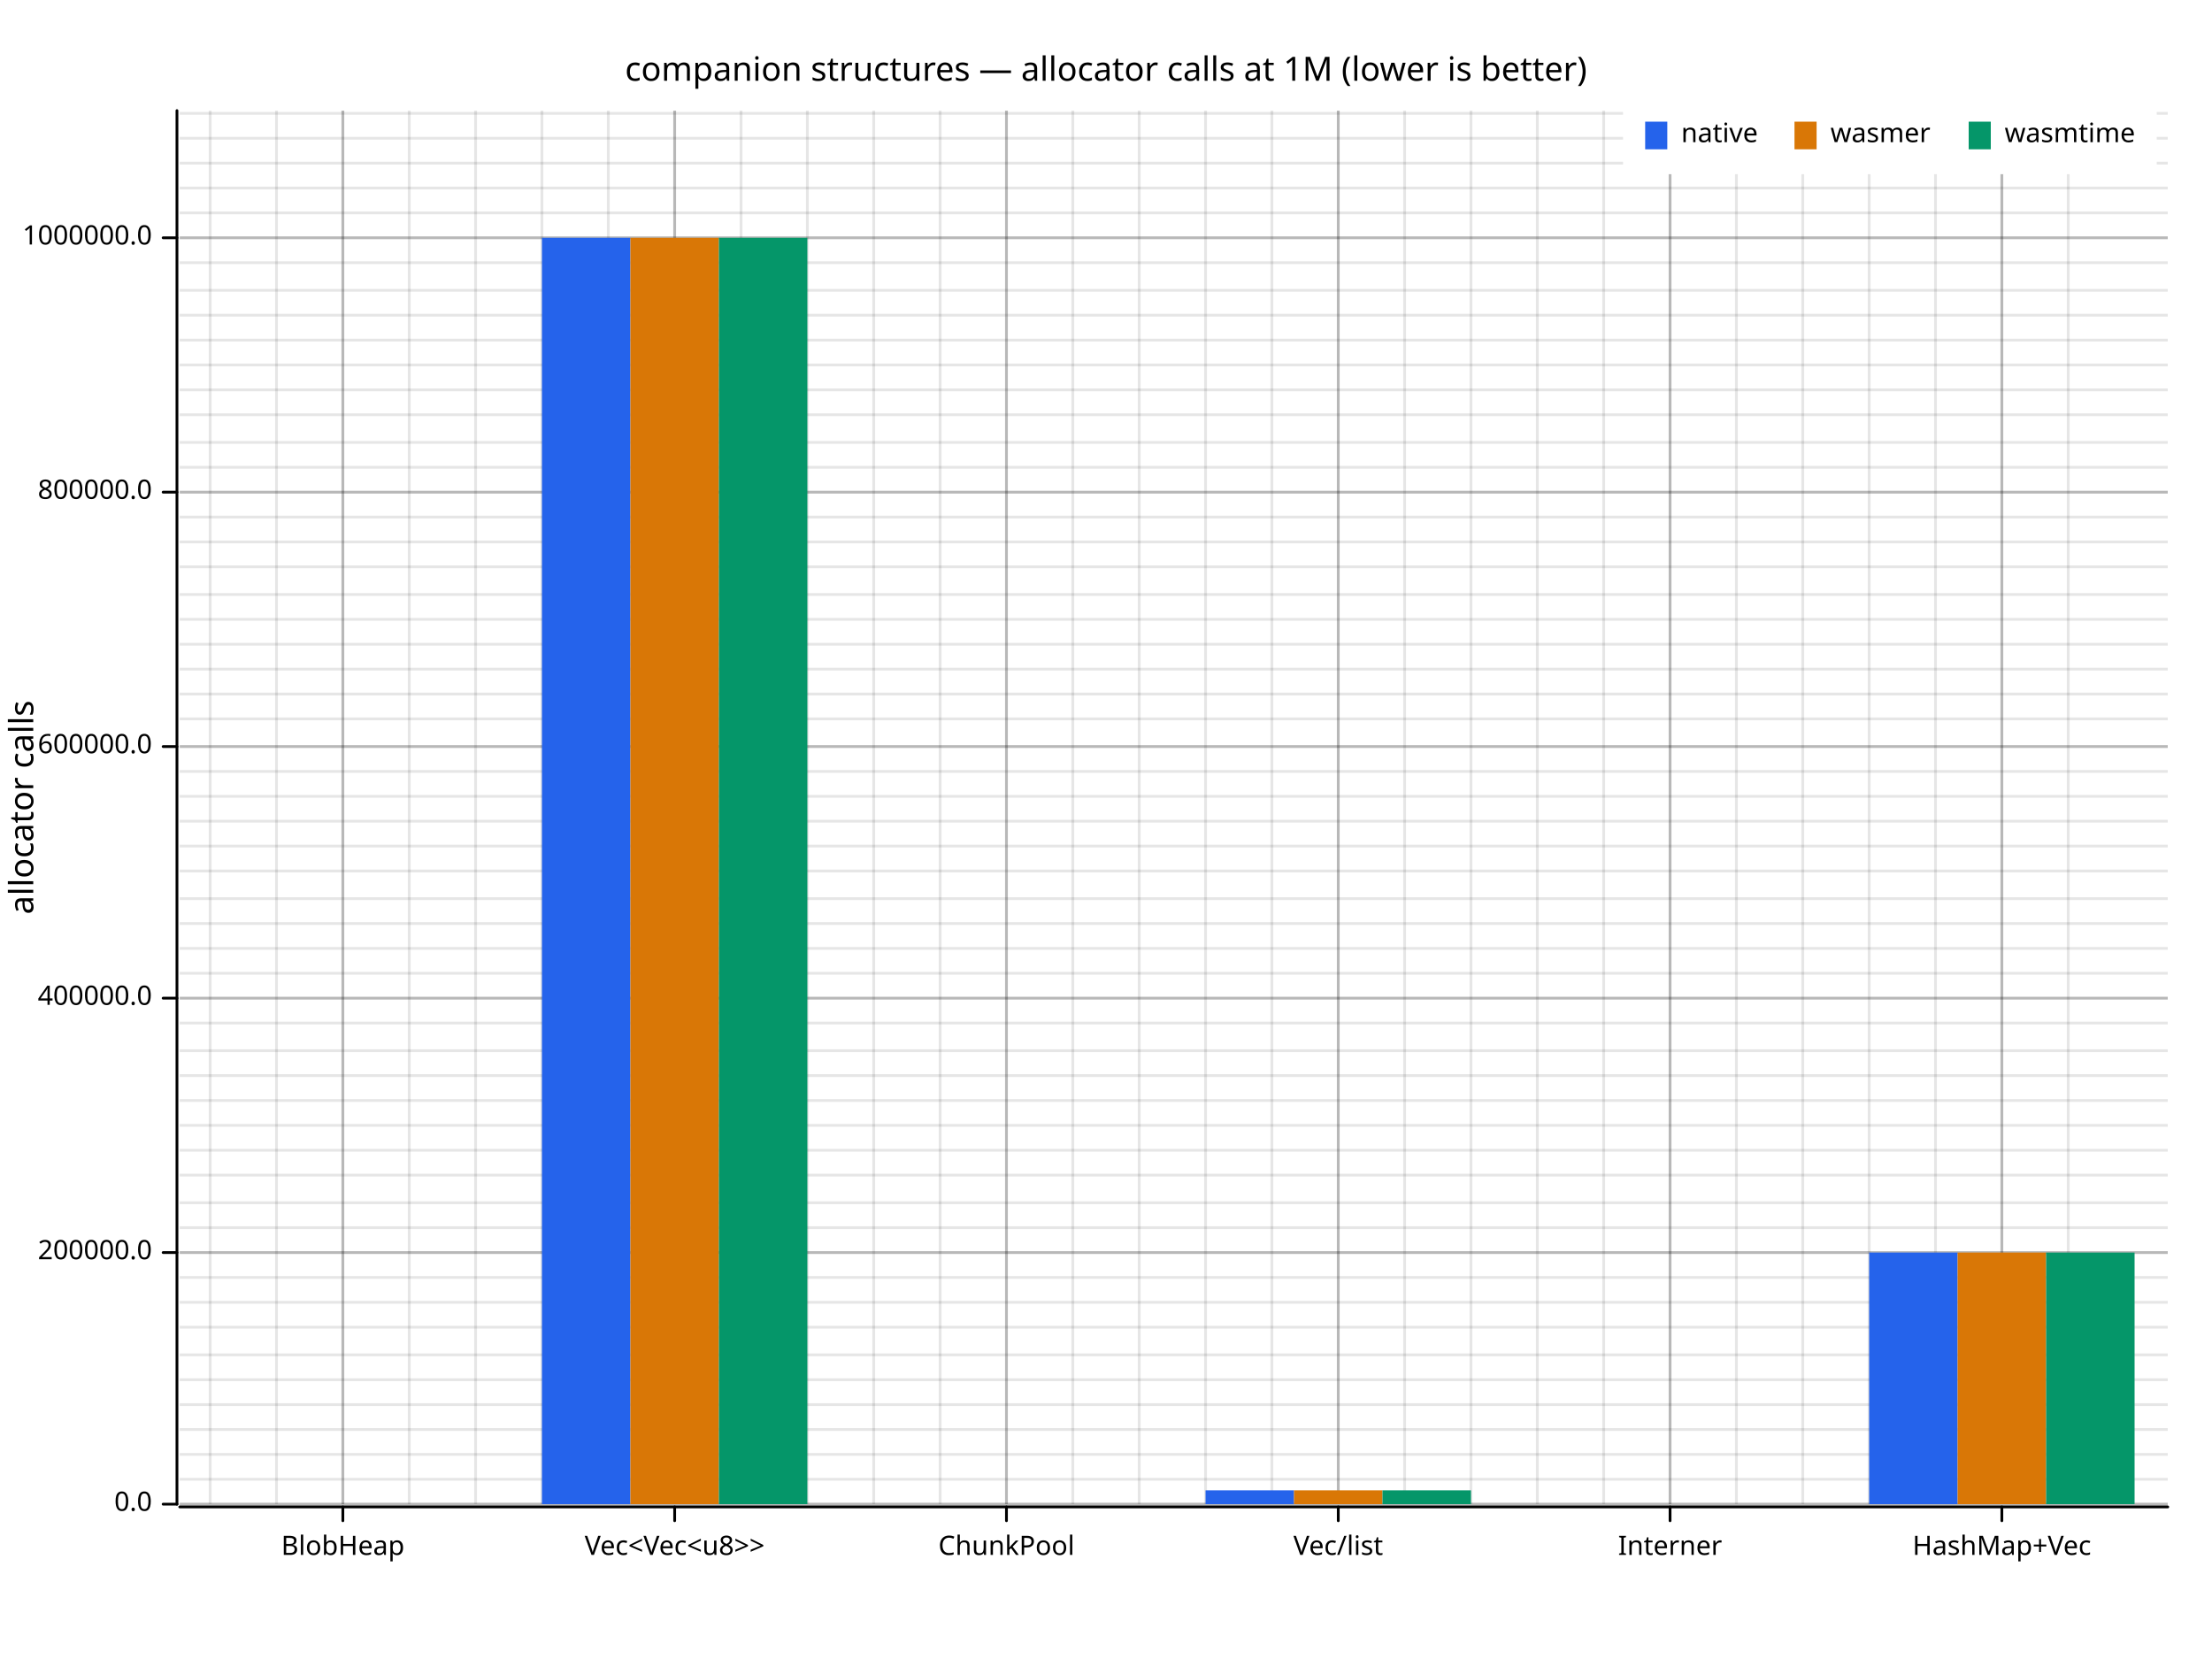
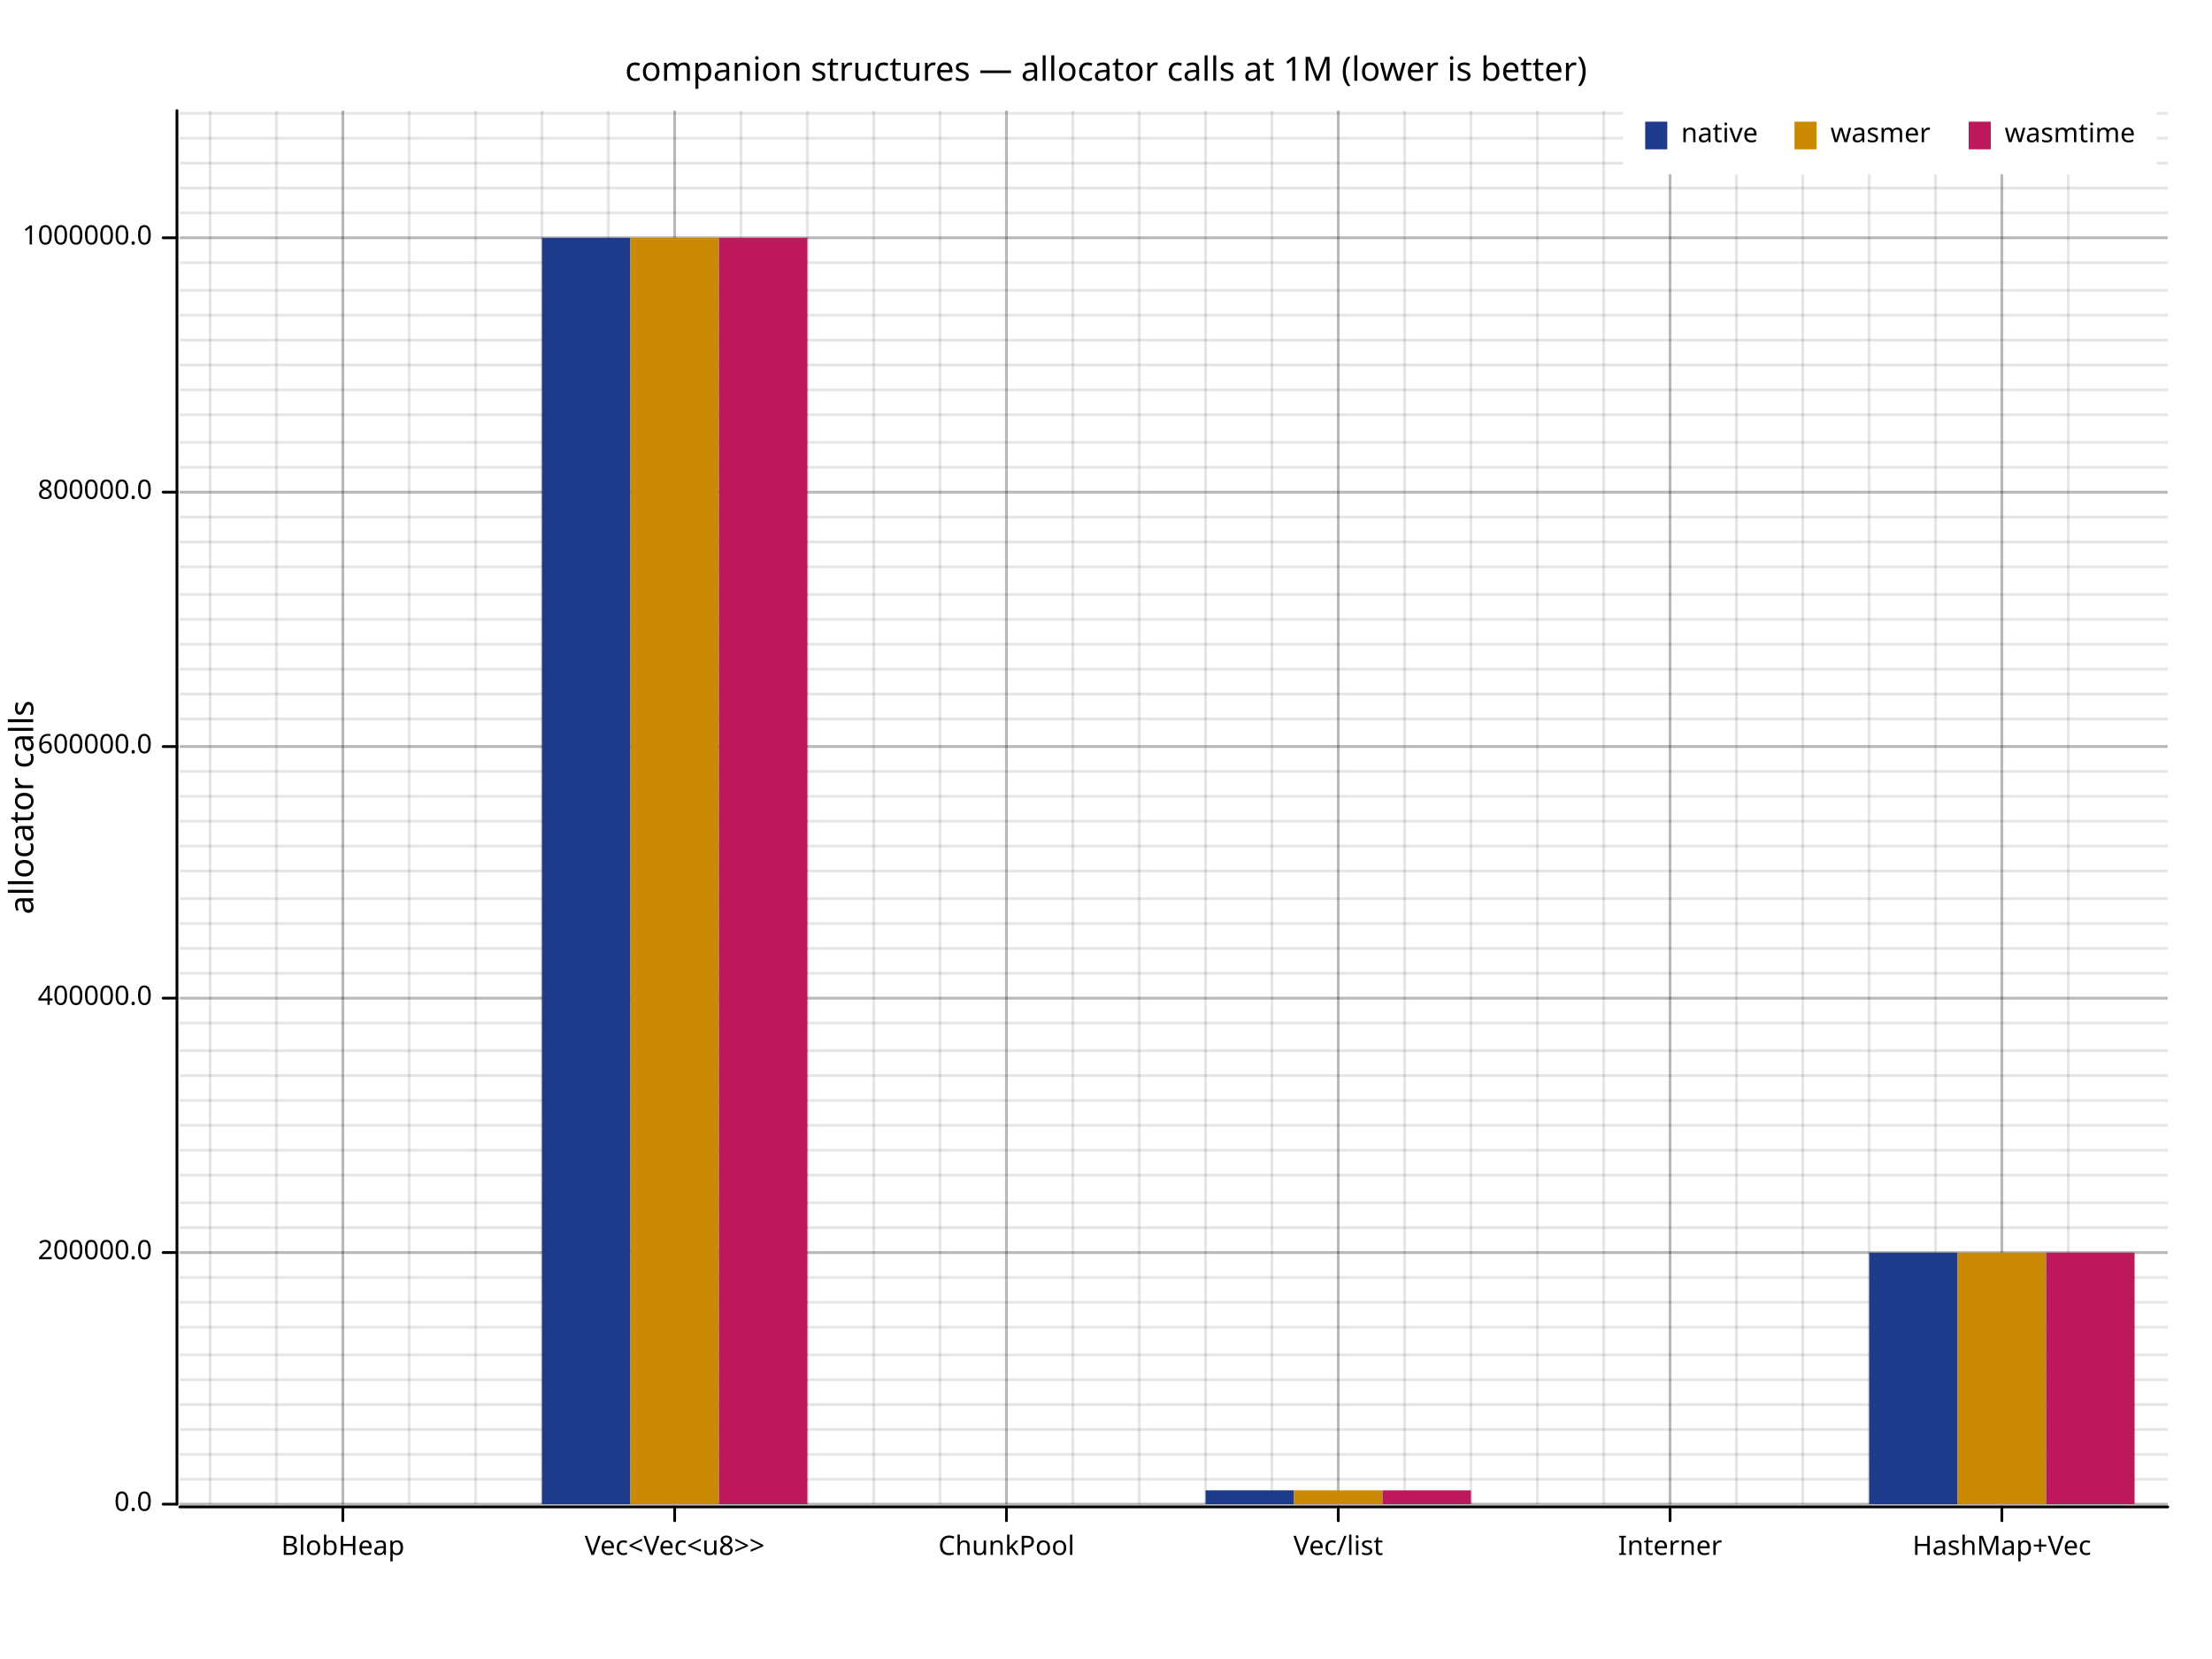
<svg xmlns="http://www.w3.org/2000/svg" width="800" height="600" viewBox="0 0 800 600">
  <rect x="0" y="0" width="800" height="600" opacity="1" fill="#FFFFFF" stroke="none" />
  <text x="400" y="20" dy="0.76em" text-anchor="middle" font-family="sans-serif" font-size="12.097" opacity="1" fill="#000000">
companion structures — allocator calls at 1M (lower is better)
</text>
  <line opacity="0.1" stroke="#000000" stroke-width="1" x1="76" y1="544" x2="76" y2="40" />
  <line opacity="0.1" stroke="#000000" stroke-width="1" x1="100" y1="544" x2="100" y2="40" />
  <line opacity="0.1" stroke="#000000" stroke-width="1" x1="124" y1="544" x2="124" y2="40" />
  <line opacity="0.1" stroke="#000000" stroke-width="1" x1="148" y1="544" x2="148" y2="40" />
  <line opacity="0.1" stroke="#000000" stroke-width="1" x1="172" y1="544" x2="172" y2="40" />
  <line opacity="0.1" stroke="#000000" stroke-width="1" x1="196" y1="544" x2="196" y2="40" />
  <line opacity="0.1" stroke="#000000" stroke-width="1" x1="220" y1="544" x2="220" y2="40" />
  <line opacity="0.1" stroke="#000000" stroke-width="1" x1="244" y1="544" x2="244" y2="40" />
  <line opacity="0.1" stroke="#000000" stroke-width="1" x1="268" y1="544" x2="268" y2="40" />
  <line opacity="0.1" stroke="#000000" stroke-width="1" x1="292" y1="544" x2="292" y2="40" />
  <line opacity="0.1" stroke="#000000" stroke-width="1" x1="316" y1="544" x2="316" y2="40" />
  <line opacity="0.1" stroke="#000000" stroke-width="1" x1="340" y1="544" x2="340" y2="40" />
  <line opacity="0.1" stroke="#000000" stroke-width="1" x1="364" y1="544" x2="364" y2="40" />
  <line opacity="0.1" stroke="#000000" stroke-width="1" x1="388" y1="544" x2="388" y2="40" />
  <line opacity="0.1" stroke="#000000" stroke-width="1" x1="412" y1="544" x2="412" y2="40" />
  <line opacity="0.1" stroke="#000000" stroke-width="1" x1="436" y1="544" x2="436" y2="40" />
  <line opacity="0.1" stroke="#000000" stroke-width="1" x1="460" y1="544" x2="460" y2="40" />
  <line opacity="0.1" stroke="#000000" stroke-width="1" x1="484" y1="544" x2="484" y2="40" />
  <line opacity="0.1" stroke="#000000" stroke-width="1" x1="508" y1="544" x2="508" y2="40" />
  <line opacity="0.1" stroke="#000000" stroke-width="1" x1="532" y1="544" x2="532" y2="40" />
  <line opacity="0.1" stroke="#000000" stroke-width="1" x1="556" y1="544" x2="556" y2="40" />
  <line opacity="0.1" stroke="#000000" stroke-width="1" x1="580" y1="544" x2="580" y2="40" />
  <line opacity="0.1" stroke="#000000" stroke-width="1" x1="604" y1="544" x2="604" y2="40" />
  <line opacity="0.1" stroke="#000000" stroke-width="1" x1="628" y1="544" x2="628" y2="40" />
  <line opacity="0.1" stroke="#000000" stroke-width="1" x1="652" y1="544" x2="652" y2="40" />
  <line opacity="0.1" stroke="#000000" stroke-width="1" x1="676" y1="544" x2="676" y2="40" />
  <line opacity="0.1" stroke="#000000" stroke-width="1" x1="700" y1="544" x2="700" y2="40" />
  <line opacity="0.1" stroke="#000000" stroke-width="1" x1="724" y1="544" x2="724" y2="40" />
  <line opacity="0.1" stroke="#000000" stroke-width="1" x1="748" y1="544" x2="748" y2="40" />
  <line opacity="0.1" stroke="#000000" stroke-width="1" x1="65" y1="544" x2="784" y2="544" />
  <line opacity="0.1" stroke="#000000" stroke-width="1" x1="65" y1="535" x2="784" y2="535" />
  <line opacity="0.1" stroke="#000000" stroke-width="1" x1="65" y1="526" x2="784" y2="526" />
  <line opacity="0.1" stroke="#000000" stroke-width="1" x1="65" y1="517" x2="784" y2="517" />
  <line opacity="0.1" stroke="#000000" stroke-width="1" x1="65" y1="508" x2="784" y2="508" />
  <line opacity="0.1" stroke="#000000" stroke-width="1" x1="65" y1="499" x2="784" y2="499" />
  <line opacity="0.1" stroke="#000000" stroke-width="1" x1="65" y1="490" x2="784" y2="490" />
  <line opacity="0.1" stroke="#000000" stroke-width="1" x1="65" y1="480" x2="784" y2="480" />
  <line opacity="0.1" stroke="#000000" stroke-width="1" x1="65" y1="471" x2="784" y2="471" />
  <line opacity="0.1" stroke="#000000" stroke-width="1" x1="65" y1="462" x2="784" y2="462" />
  <line opacity="0.1" stroke="#000000" stroke-width="1" x1="65" y1="453" x2="784" y2="453" />
  <line opacity="0.1" stroke="#000000" stroke-width="1" x1="65" y1="444" x2="784" y2="444" />
  <line opacity="0.1" stroke="#000000" stroke-width="1" x1="65" y1="435" x2="784" y2="435" />
  <line opacity="0.1" stroke="#000000" stroke-width="1" x1="65" y1="425" x2="784" y2="425" />
  <line opacity="0.1" stroke="#000000" stroke-width="1" x1="65" y1="416" x2="784" y2="416" />
  <line opacity="0.1" stroke="#000000" stroke-width="1" x1="65" y1="407" x2="784" y2="407" />
  <line opacity="0.1" stroke="#000000" stroke-width="1" x1="65" y1="398" x2="784" y2="398" />
  <line opacity="0.1" stroke="#000000" stroke-width="1" x1="65" y1="389" x2="784" y2="389" />
  <line opacity="0.1" stroke="#000000" stroke-width="1" x1="65" y1="380" x2="784" y2="380" />
  <line opacity="0.1" stroke="#000000" stroke-width="1" x1="65" y1="370" x2="784" y2="370" />
  <line opacity="0.1" stroke="#000000" stroke-width="1" x1="65" y1="361" x2="784" y2="361" />
  <line opacity="0.1" stroke="#000000" stroke-width="1" x1="65" y1="352" x2="784" y2="352" />
  <line opacity="0.1" stroke="#000000" stroke-width="1" x1="65" y1="343" x2="784" y2="343" />
  <line opacity="0.1" stroke="#000000" stroke-width="1" x1="65" y1="334" x2="784" y2="334" />
  <line opacity="0.1" stroke="#000000" stroke-width="1" x1="65" y1="325" x2="784" y2="325" />
  <line opacity="0.1" stroke="#000000" stroke-width="1" x1="65" y1="315" x2="784" y2="315" />
  <line opacity="0.1" stroke="#000000" stroke-width="1" x1="65" y1="306" x2="784" y2="306" />
  <line opacity="0.1" stroke="#000000" stroke-width="1" x1="65" y1="297" x2="784" y2="297" />
  <line opacity="0.1" stroke="#000000" stroke-width="1" x1="65" y1="288" x2="784" y2="288" />
  <line opacity="0.1" stroke="#000000" stroke-width="1" x1="65" y1="279" x2="784" y2="279" />
  <line opacity="0.1" stroke="#000000" stroke-width="1" x1="65" y1="270" x2="784" y2="270" />
  <line opacity="0.1" stroke="#000000" stroke-width="1" x1="65" y1="260" x2="784" y2="260" />
  <line opacity="0.1" stroke="#000000" stroke-width="1" x1="65" y1="251" x2="784" y2="251" />
  <line opacity="0.1" stroke="#000000" stroke-width="1" x1="65" y1="242" x2="784" y2="242" />
  <line opacity="0.1" stroke="#000000" stroke-width="1" x1="65" y1="233" x2="784" y2="233" />
  <line opacity="0.1" stroke="#000000" stroke-width="1" x1="65" y1="224" x2="784" y2="224" />
  <line opacity="0.1" stroke="#000000" stroke-width="1" x1="65" y1="215" x2="784" y2="215" />
  <line opacity="0.1" stroke="#000000" stroke-width="1" x1="65" y1="205" x2="784" y2="205" />
  <line opacity="0.1" stroke="#000000" stroke-width="1" x1="65" y1="196" x2="784" y2="196" />
  <line opacity="0.1" stroke="#000000" stroke-width="1" x1="65" y1="187" x2="784" y2="187" />
  <line opacity="0.1" stroke="#000000" stroke-width="1" x1="65" y1="178" x2="784" y2="178" />
  <line opacity="0.1" stroke="#000000" stroke-width="1" x1="65" y1="169" x2="784" y2="169" />
  <line opacity="0.1" stroke="#000000" stroke-width="1" x1="65" y1="160" x2="784" y2="160" />
  <line opacity="0.1" stroke="#000000" stroke-width="1" x1="65" y1="150" x2="784" y2="150" />
  <line opacity="0.1" stroke="#000000" stroke-width="1" x1="65" y1="141" x2="784" y2="141" />
  <line opacity="0.1" stroke="#000000" stroke-width="1" x1="65" y1="132" x2="784" y2="132" />
  <line opacity="0.1" stroke="#000000" stroke-width="1" x1="65" y1="123" x2="784" y2="123" />
  <line opacity="0.1" stroke="#000000" stroke-width="1" x1="65" y1="114" x2="784" y2="114" />
  <line opacity="0.1" stroke="#000000" stroke-width="1" x1="65" y1="105" x2="784" y2="105" />
  <line opacity="0.1" stroke="#000000" stroke-width="1" x1="65" y1="95" x2="784" y2="95" />
  <line opacity="0.1" stroke="#000000" stroke-width="1" x1="65" y1="86" x2="784" y2="86" />
  <line opacity="0.1" stroke="#000000" stroke-width="1" x1="65" y1="77" x2="784" y2="77" />
  <line opacity="0.1" stroke="#000000" stroke-width="1" x1="65" y1="68" x2="784" y2="68" />
  <line opacity="0.1" stroke="#000000" stroke-width="1" x1="65" y1="59" x2="784" y2="59" />
  <line opacity="0.1" stroke="#000000" stroke-width="1" x1="65" y1="50" x2="784" y2="50" />
  <line opacity="0.1" stroke="#000000" stroke-width="1" x1="65" y1="41" x2="784" y2="41" />
  <line opacity="0.2" stroke="#000000" stroke-width="1" x1="124" y1="544" x2="124" y2="40" />
  <line opacity="0.2" stroke="#000000" stroke-width="1" x1="244" y1="544" x2="244" y2="40" />
  <line opacity="0.2" stroke="#000000" stroke-width="1" x1="364" y1="544" x2="364" y2="40" />
  <line opacity="0.2" stroke="#000000" stroke-width="1" x1="484" y1="544" x2="484" y2="40" />
  <line opacity="0.2" stroke="#000000" stroke-width="1" x1="604" y1="544" x2="604" y2="40" />
  <line opacity="0.2" stroke="#000000" stroke-width="1" x1="724" y1="544" x2="724" y2="40" />
  <line opacity="0.2" stroke="#000000" stroke-width="1" x1="65" y1="544" x2="784" y2="544" />
  <line opacity="0.2" stroke="#000000" stroke-width="1" x1="65" y1="453" x2="784" y2="453" />
  <line opacity="0.2" stroke="#000000" stroke-width="1" x1="65" y1="361" x2="784" y2="361" />
  <line opacity="0.2" stroke="#000000" stroke-width="1" x1="65" y1="270" x2="784" y2="270" />
  <line opacity="0.2" stroke="#000000" stroke-width="1" x1="65" y1="178" x2="784" y2="178" />
  <line opacity="0.2" stroke="#000000" stroke-width="1" x1="65" y1="86" x2="784" y2="86" />
  <polyline stroke-linejoin="round" stroke-linecap="round" fill="none" opacity="1" stroke="#000000" stroke-width="1" points="64,40 64,544 " />
  <text x="55" y="544" dy="0.5ex" text-anchor="end" font-family="sans-serif" font-size="9.677" opacity="1" fill="#000000">
0.0
</text>
  <polyline stroke-linejoin="round" stroke-linecap="round" fill="none" opacity="1" stroke="#000000" stroke-width="1" points="59,544 64,544 " />
  <text x="55" y="453" dy="0.5ex" text-anchor="end" font-family="sans-serif" font-size="9.677" opacity="1" fill="#000000">
200000.0
</text>
  <polyline stroke-linejoin="round" stroke-linecap="round" fill="none" opacity="1" stroke="#000000" stroke-width="1" points="59,453 64,453 " />
  <text x="55" y="361" dy="0.5ex" text-anchor="end" font-family="sans-serif" font-size="9.677" opacity="1" fill="#000000">
400000.0
</text>
  <polyline stroke-linejoin="round" stroke-linecap="round" fill="none" opacity="1" stroke="#000000" stroke-width="1" points="59,361 64,361 " />
  <text x="55" y="270" dy="0.5ex" text-anchor="end" font-family="sans-serif" font-size="9.677" opacity="1" fill="#000000">
600000.0
</text>
  <polyline stroke-linejoin="round" stroke-linecap="round" fill="none" opacity="1" stroke="#000000" stroke-width="1" points="59,270 64,270 " />
  <text x="55" y="178" dy="0.5ex" text-anchor="end" font-family="sans-serif" font-size="9.677" opacity="1" fill="#000000">
800000.0
</text>
  <polyline stroke-linejoin="round" stroke-linecap="round" fill="none" opacity="1" stroke="#000000" stroke-width="1" points="59,178 64,178 " />
  <text x="55" y="86" dy="0.5ex" text-anchor="end" font-family="sans-serif" font-size="9.677" opacity="1" fill="#000000">
1000000.0
</text>
  <polyline stroke-linejoin="round" stroke-linecap="round" fill="none" opacity="1" stroke="#000000" stroke-width="1" points="59,86 64,86 " />
  <polyline stroke-linejoin="round" stroke-linecap="round" fill="none" opacity="1" stroke="#000000" stroke-width="1" points="65,545 784,545 " />
  <text x="124" y="555" dy="0.76em" text-anchor="middle" font-family="sans-serif" font-size="9.677" opacity="1" fill="#000000">
BlobHeap
</text>
  <polyline stroke-linejoin="round" stroke-linecap="round" fill="none" opacity="1" stroke="#000000" stroke-width="1" points="124,545 124,550 " />
  <text x="244" y="555" dy="0.76em" text-anchor="middle" font-family="sans-serif" font-size="9.677" opacity="1" fill="#000000">
Vec&lt;Vec&lt;u8&gt;&gt;
</text>
  <polyline stroke-linejoin="round" stroke-linecap="round" fill="none" opacity="1" stroke="#000000" stroke-width="1" points="244,545 244,550 " />
  <text x="364" y="555" dy="0.76em" text-anchor="middle" font-family="sans-serif" font-size="9.677" opacity="1" fill="#000000">
ChunkPool
</text>
  <polyline stroke-linejoin="round" stroke-linecap="round" fill="none" opacity="1" stroke="#000000" stroke-width="1" points="364,545 364,550 " />
  <text x="484" y="555" dy="0.76em" text-anchor="middle" font-family="sans-serif" font-size="9.677" opacity="1" fill="#000000">
Vec/list
</text>
  <polyline stroke-linejoin="round" stroke-linecap="round" fill="none" opacity="1" stroke="#000000" stroke-width="1" points="484,545 484,550 " />
  <text x="604" y="555" dy="0.76em" text-anchor="middle" font-family="sans-serif" font-size="9.677" opacity="1" fill="#000000">
Interner
</text>
  <polyline stroke-linejoin="round" stroke-linecap="round" fill="none" opacity="1" stroke="#000000" stroke-width="1" points="604,545 604,550 " />
  <text x="724" y="555" dy="0.76em" text-anchor="middle" font-family="sans-serif" font-size="9.677" opacity="1" fill="#000000">
HashMap+Vec
</text>
  <polyline stroke-linejoin="round" stroke-linecap="round" fill="none" opacity="1" stroke="#000000" stroke-width="1" points="724,545 724,550 " />
-   <rect x="76" y="544" width="32" height="0" opacity="1" fill="#2563EB" stroke="none" />
-   <rect x="196" y="86" width="32" height="458" opacity="1" fill="#2563EB" stroke="none" />
-   <rect x="316" y="544" width="32" height="0" opacity="1" fill="#2563EB" stroke="none" />
-   <rect x="436" y="539" width="32" height="5" opacity="1" fill="#2563EB" stroke="none" />
-   <rect x="556" y="544" width="32" height="0" opacity="1" fill="#2563EB" stroke="none" />
-   <rect x="676" y="453" width="32" height="91" opacity="1" fill="#2563EB" stroke="none" />
-   <rect x="108" y="544" width="32" height="0" opacity="1" fill="#D97706" stroke="none" />
-   <rect x="228" y="86" width="32" height="458" opacity="1" fill="#D97706" stroke="none" />
-   <rect x="348" y="544" width="32" height="0" opacity="1" fill="#D97706" stroke="none" />
-   <rect x="468" y="539" width="32" height="5" opacity="1" fill="#D97706" stroke="none" />
-   <rect x="588" y="544" width="32" height="0" opacity="1" fill="#D97706" stroke="none" />
-   <rect x="708" y="453" width="32" height="91" opacity="1" fill="#D97706" stroke="none" />
-   <rect x="140" y="544" width="32" height="0" opacity="1" fill="#059669" stroke="none" />
-   <rect x="260" y="86" width="32" height="458" opacity="1" fill="#059669" stroke="none" />
-   <rect x="380" y="544" width="32" height="0" opacity="1" fill="#059669" stroke="none" />
-   <rect x="500" y="539" width="32" height="5" opacity="1" fill="#059669" stroke="none" />
-   <rect x="620" y="544" width="32" height="0" opacity="1" fill="#059669" stroke="none" />
-   <rect x="740" y="453" width="32" height="91" opacity="1" fill="#059669" stroke="none" />
+   <rect x="76" y="544" width="32" height="0" opacity="1" fill="#1E3A8A" stroke="none" />
+   <rect x="196" y="86" width="32" height="458" opacity="1" fill="#1E3A8A" stroke="none" />
+   <rect x="316" y="544" width="32" height="0" opacity="1" fill="#1E3A8A" stroke="none" />
+   <rect x="436" y="539" width="32" height="5" opacity="1" fill="#1E3A8A" stroke="none" />
+   <rect x="556" y="544" width="32" height="0" opacity="1" fill="#1E3A8A" stroke="none" />
+   <rect x="676" y="453" width="32" height="91" opacity="1" fill="#1E3A8A" stroke="none" />
+   <rect x="108" y="544" width="32" height="0" opacity="1" fill="#CA8A04" stroke="none" />
+   <rect x="228" y="86" width="32" height="458" opacity="1" fill="#CA8A04" stroke="none" />
+   <rect x="348" y="544" width="32" height="0" opacity="1" fill="#CA8A04" stroke="none" />
+   <rect x="468" y="539" width="32" height="5" opacity="1" fill="#CA8A04" stroke="none" />
+   <rect x="588" y="544" width="32" height="0" opacity="1" fill="#CA8A04" stroke="none" />
+   <rect x="708" y="453" width="32" height="91" opacity="1" fill="#CA8A04" stroke="none" />
+   <rect x="140" y="544" width="32" height="0" opacity="1" fill="#BE185D" stroke="none" />
+   <rect x="260" y="86" width="32" height="458" opacity="1" fill="#BE185D" stroke="none" />
+   <rect x="380" y="544" width="32" height="0" opacity="1" fill="#BE185D" stroke="none" />
+   <rect x="500" y="539" width="32" height="5" opacity="1" fill="#BE185D" stroke="none" />
+   <rect x="620" y="544" width="32" height="0" opacity="1" fill="#BE185D" stroke="none" />
+   <rect x="740" y="453" width="32" height="91" opacity="1" fill="#BE185D" stroke="none" />
  <rect x="587" y="35" width="193" height="28" opacity="1" fill="#FFFFFF" stroke="none" />
-   <rect x="595" y="44" width="8" height="10" opacity="1" fill="#2563EB" stroke="none" />
+   <rect x="595" y="44" width="8" height="10" opacity="1" fill="#1E3A8A" stroke="none" />
  <text x="608" y="49" dy="0.5ex" text-anchor="start" font-family="sans-serif" font-size="9.677" opacity="1" fill="#000000">
native
</text>
-   <rect x="649" y="44" width="8" height="10" opacity="1" fill="#D97706" stroke="none" />
+   <rect x="649" y="44" width="8" height="10" opacity="1" fill="#CA8A04" stroke="none" />
  <text x="662" y="49" dy="0.5ex" text-anchor="start" font-family="sans-serif" font-size="9.677" opacity="1" fill="#000000">
wasmer
</text>
-   <rect x="712" y="44" width="8" height="10" opacity="1" fill="#059669" stroke="none" />
+   <rect x="712" y="44" width="8" height="10" opacity="1" fill="#BE185D" stroke="none" />
  <text x="725" y="49" dy="0.5ex" text-anchor="start" font-family="sans-serif" font-size="9.677" opacity="1" fill="#000000">
wasmtime
</text>
  <text x="425" y="595" dy="-0.5ex" text-anchor="middle" font-family="sans-serif" font-size="12.097" opacity="1" fill="#000000">

</text>
  <text x="9" y="292" dy="0.5ex" text-anchor="middle" font-family="sans-serif" font-size="12.097" opacity="1" fill="#000000" transform="rotate(270, 9, 292)">
allocator calls
</text>
</svg>
